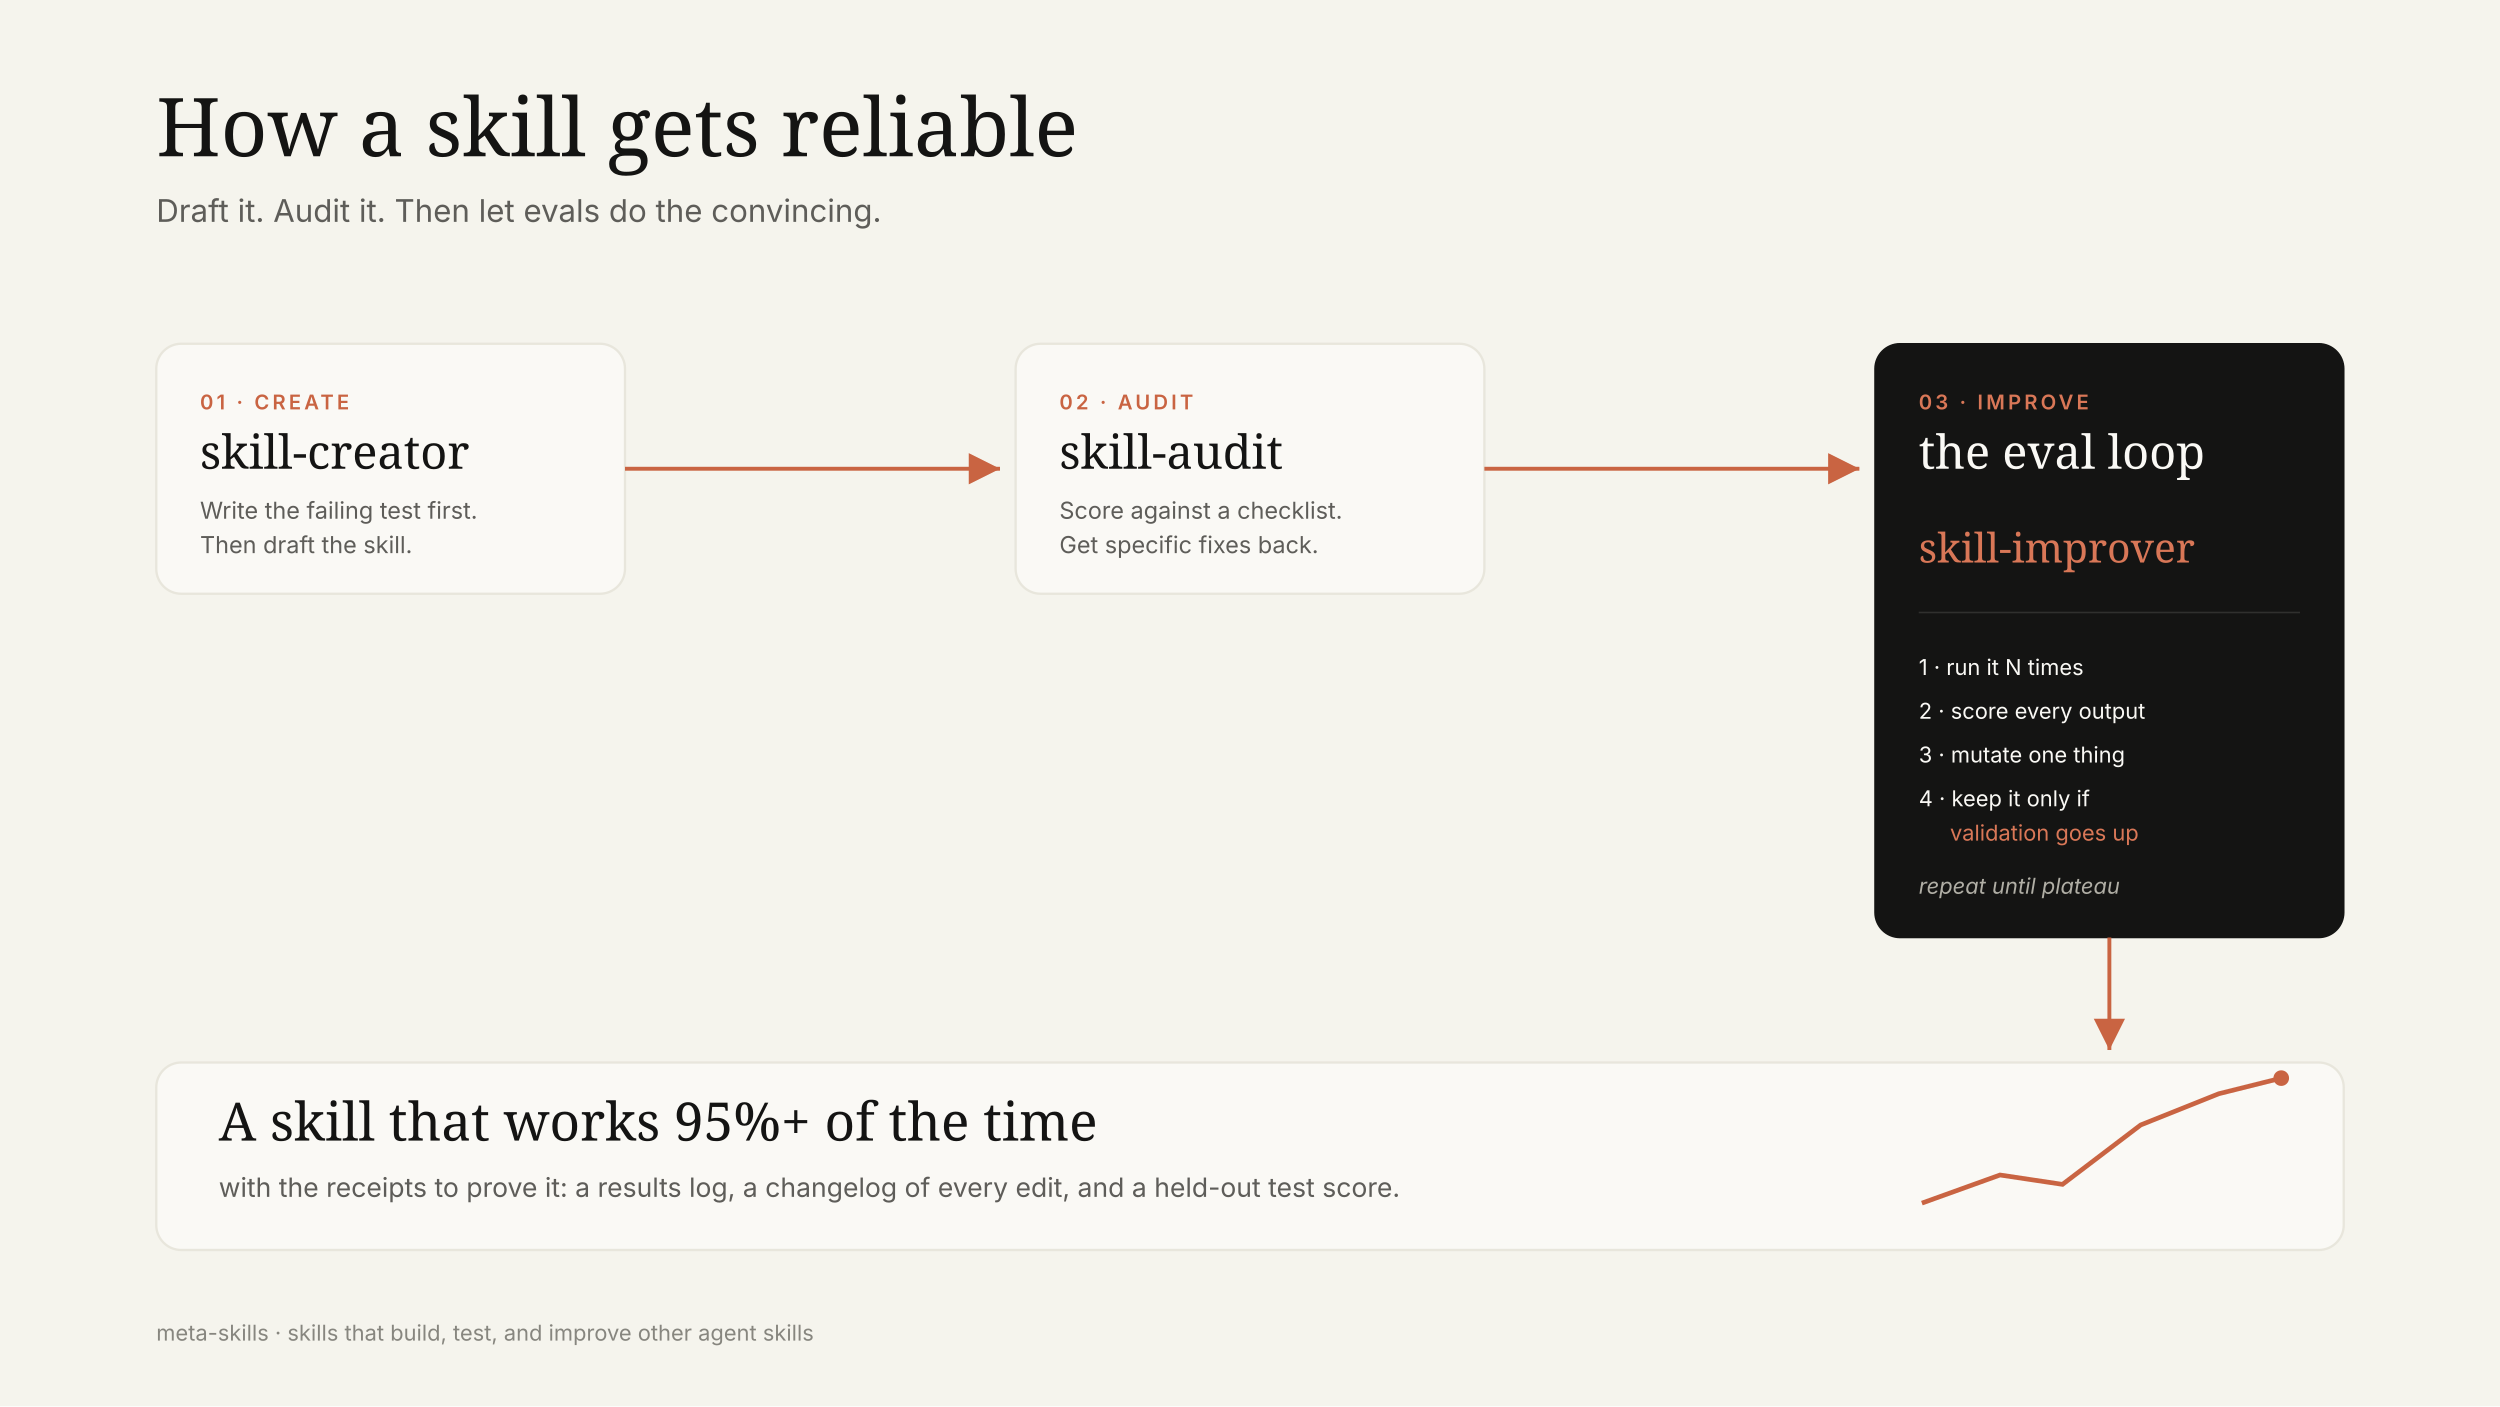
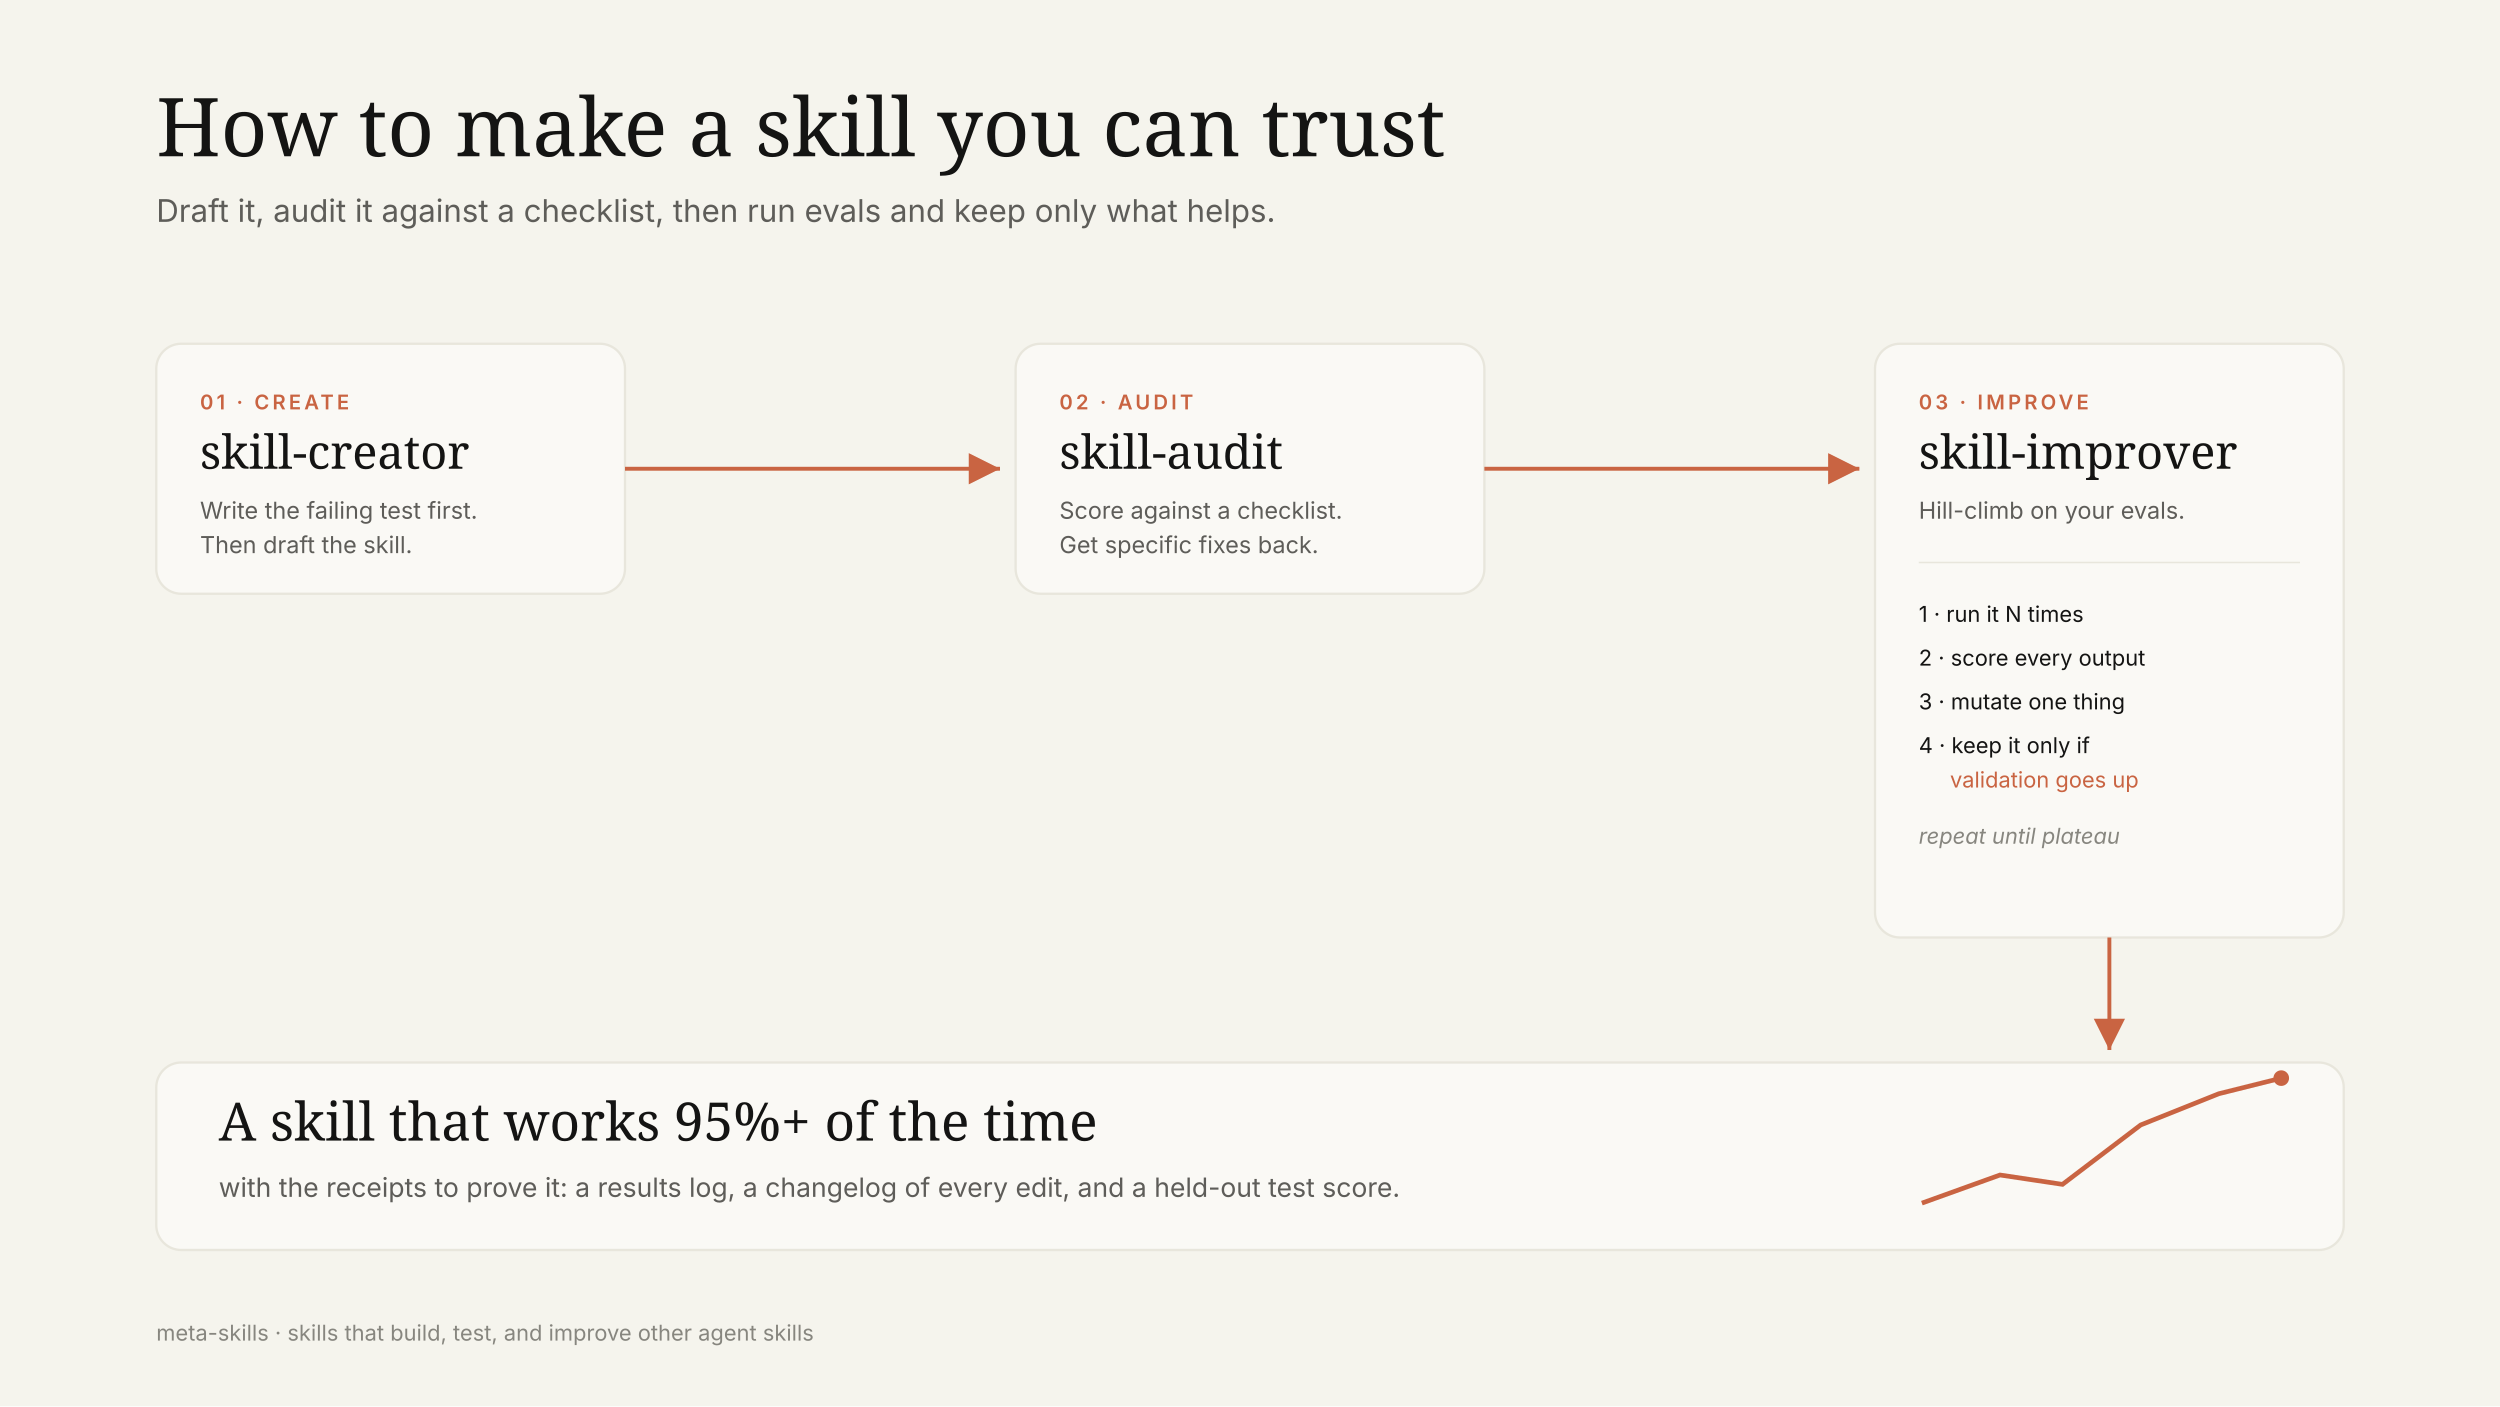
<svg xmlns="http://www.w3.org/2000/svg" width="1600" height="900" viewBox="0 0 1600 900" font-family="'EB Garamond', Georgia, serif">
  <defs>
    <style>
      .label{font-family:'EB Garamond',Georgia,serif;}
      .ui{font-family:-apple-system,'Segoe UI',system-ui,sans-serif;}
    </style>
    <marker id="arw" markerWidth="12" markerHeight="12" refX="8" refY="4" orient="auto">
      <path d="M0,0 L8,4 L0,8 Z" fill="#c96442" />
    </marker>
  </defs>
  <rect width="1600" height="900" fill="#f5f4ed" />
-   <text x="100" y="100" class="label" font-size="52" fill="#141413" font-weight="500">How a skill gets reliable</text>
-   <text x="100" y="142" class="ui" font-size="20" fill="#5e5d59">Draft it. Audit it. Then let evals do the convincing.</text>
+   <text x="100" y="100" class="label" font-size="52" fill="#141413" font-weight="500">How to make a skill you can trust</text>
+   <text x="100" y="142" class="ui" font-size="20" fill="#5e5d59">Draft it, audit it against a checklist, then run evals and keep only what helps.</text>
  <g>
    <rect x="100" y="220" width="300" height="160" rx="16" fill="#faf9f5" stroke="#e8e6dc" stroke-width="1.5" />
    <text x="128" y="262" class="ui" font-size="13" fill="#c96442" letter-spacing="2" font-weight="600">01 · CREATE</text>
    <text x="128" y="300" class="label" font-size="30" fill="#141413" font-weight="500">skill-creator</text>
    <text x="128" y="332" class="ui" font-size="15" fill="#5e5d59">Write the failing test first.</text>
    <text x="128" y="354" class="ui" font-size="15" fill="#5e5d59">Then draft the skill.</text>
  </g>
  <g>
    <rect x="650" y="220" width="300" height="160" rx="16" fill="#faf9f5" stroke="#e8e6dc" stroke-width="1.5" />
    <text x="678" y="262" class="ui" font-size="13" fill="#c96442" letter-spacing="2" font-weight="600">02 · AUDIT</text>
    <text x="678" y="300" class="label" font-size="30" fill="#141413" font-weight="500">skill-audit</text>
    <text x="678" y="332" class="ui" font-size="15" fill="#5e5d59">Score against a checklist.</text>
    <text x="678" y="354" class="ui" font-size="15" fill="#5e5d59">Get specific fixes back.</text>
  </g>
  <g>
-     <rect x="1200" y="220" width="300" height="380" rx="16" fill="#141413" stroke="#141413" />
-     <text x="1228" y="262" class="ui" font-size="13" fill="#d97757" letter-spacing="2" font-weight="600">03 · IMPROVE</text>
-     <text x="1228" y="300" class="label" font-size="30" fill="#faf9f5" font-weight="500">the eval loop</text>
-     <text x="1228" y="360" class="label" font-size="26" fill="#d97757" font-weight="500">skill-improver</text>
-     <line x1="1228" y1="392" x2="1472" y2="392" stroke="#30302e" stroke-width="1" />
-     <text x="1228" y="432" class="ui" font-size="14" fill="#faf9f5">1 · run it N times</text>
-     <text x="1228" y="460" class="ui" font-size="14" fill="#faf9f5">2 · score every output</text>
-     <text x="1228" y="488" class="ui" font-size="14" fill="#faf9f5">3 · mutate one thing</text>
-     <text x="1228" y="516" class="ui" font-size="14" fill="#faf9f5">4 · keep it only if</text>
-     <text x="1248" y="538" class="ui" font-size="14" fill="#d97757">validation goes up</text>
-     <text x="1228" y="572" class="ui" font-size="14" fill="#b0aea5" font-style="italic">repeat until plateau</text>
+     <rect x="1200" y="220" width="300" height="380" rx="16" fill="#faf9f5" stroke="#e8e6dc" stroke-width="1.5" />
+     <text x="1228" y="262" class="ui" font-size="13" fill="#c96442" letter-spacing="2" font-weight="600">03 · IMPROVE</text>
+     <text x="1228" y="300" class="label" font-size="30" fill="#141413" font-weight="500">skill-improver</text>
+     <text x="1228" y="332" class="ui" font-size="15" fill="#5e5d59">Hill-climb on your evals.</text>
+     <line x1="1228" y1="360" x2="1472" y2="360" stroke="#e8e6dc" stroke-width="1" />
+     <text x="1228" y="398" class="ui" font-size="14" fill="#141413">1 · run it N times</text>
+     <text x="1228" y="426" class="ui" font-size="14" fill="#141413">2 · score every output</text>
+     <text x="1228" y="454" class="ui" font-size="14" fill="#141413">3 · mutate one thing</text>
+     <text x="1228" y="482" class="ui" font-size="14" fill="#141413">4 · keep it only if</text>
+     <text x="1248" y="504" class="ui" font-size="14" fill="#c96442">validation goes up</text>
+     <text x="1228" y="540" class="ui" font-size="14" fill="#87867f" font-style="italic">repeat until plateau</text>
  </g>
  <line x1="400" y1="300" x2="640" y2="300" stroke="#c96442" stroke-width="2.5" marker-end="url(#arw)" />
  <line x1="950" y1="300" x2="1190" y2="300" stroke="#c96442" stroke-width="2.5" marker-end="url(#arw)" />
  <g>
    <rect x="100" y="680" width="1400" height="120" rx="16" fill="#faf9f5" stroke="#e8e6dc" stroke-width="1.5" />
    <text x="140" y="730" class="label" font-size="34" fill="#141413" font-weight="500">A skill that works 95%+ of the time</text>
    <text x="140" y="766" class="ui" font-size="17" fill="#5e5d59">with the receipts to prove it: a results log, a changelog of every edit, and a held-out test score.</text>
    <polyline points="1230,770 1280,752 1320,758 1370,720 1420,700 1460,690" fill="none" stroke="#c96442" stroke-width="3" />
    <circle cx="1460" cy="690" r="5" fill="#c96442" />
  </g>
  <path d="M1350,600 L1350,672" stroke="#c96442" stroke-width="2.5" fill="none" marker-end="url(#arw)" />
  <text x="100" y="858" class="ui" font-size="14" fill="#87867f">meta-skills · skills that build, test, and improve other agent skills</text>
</svg>
